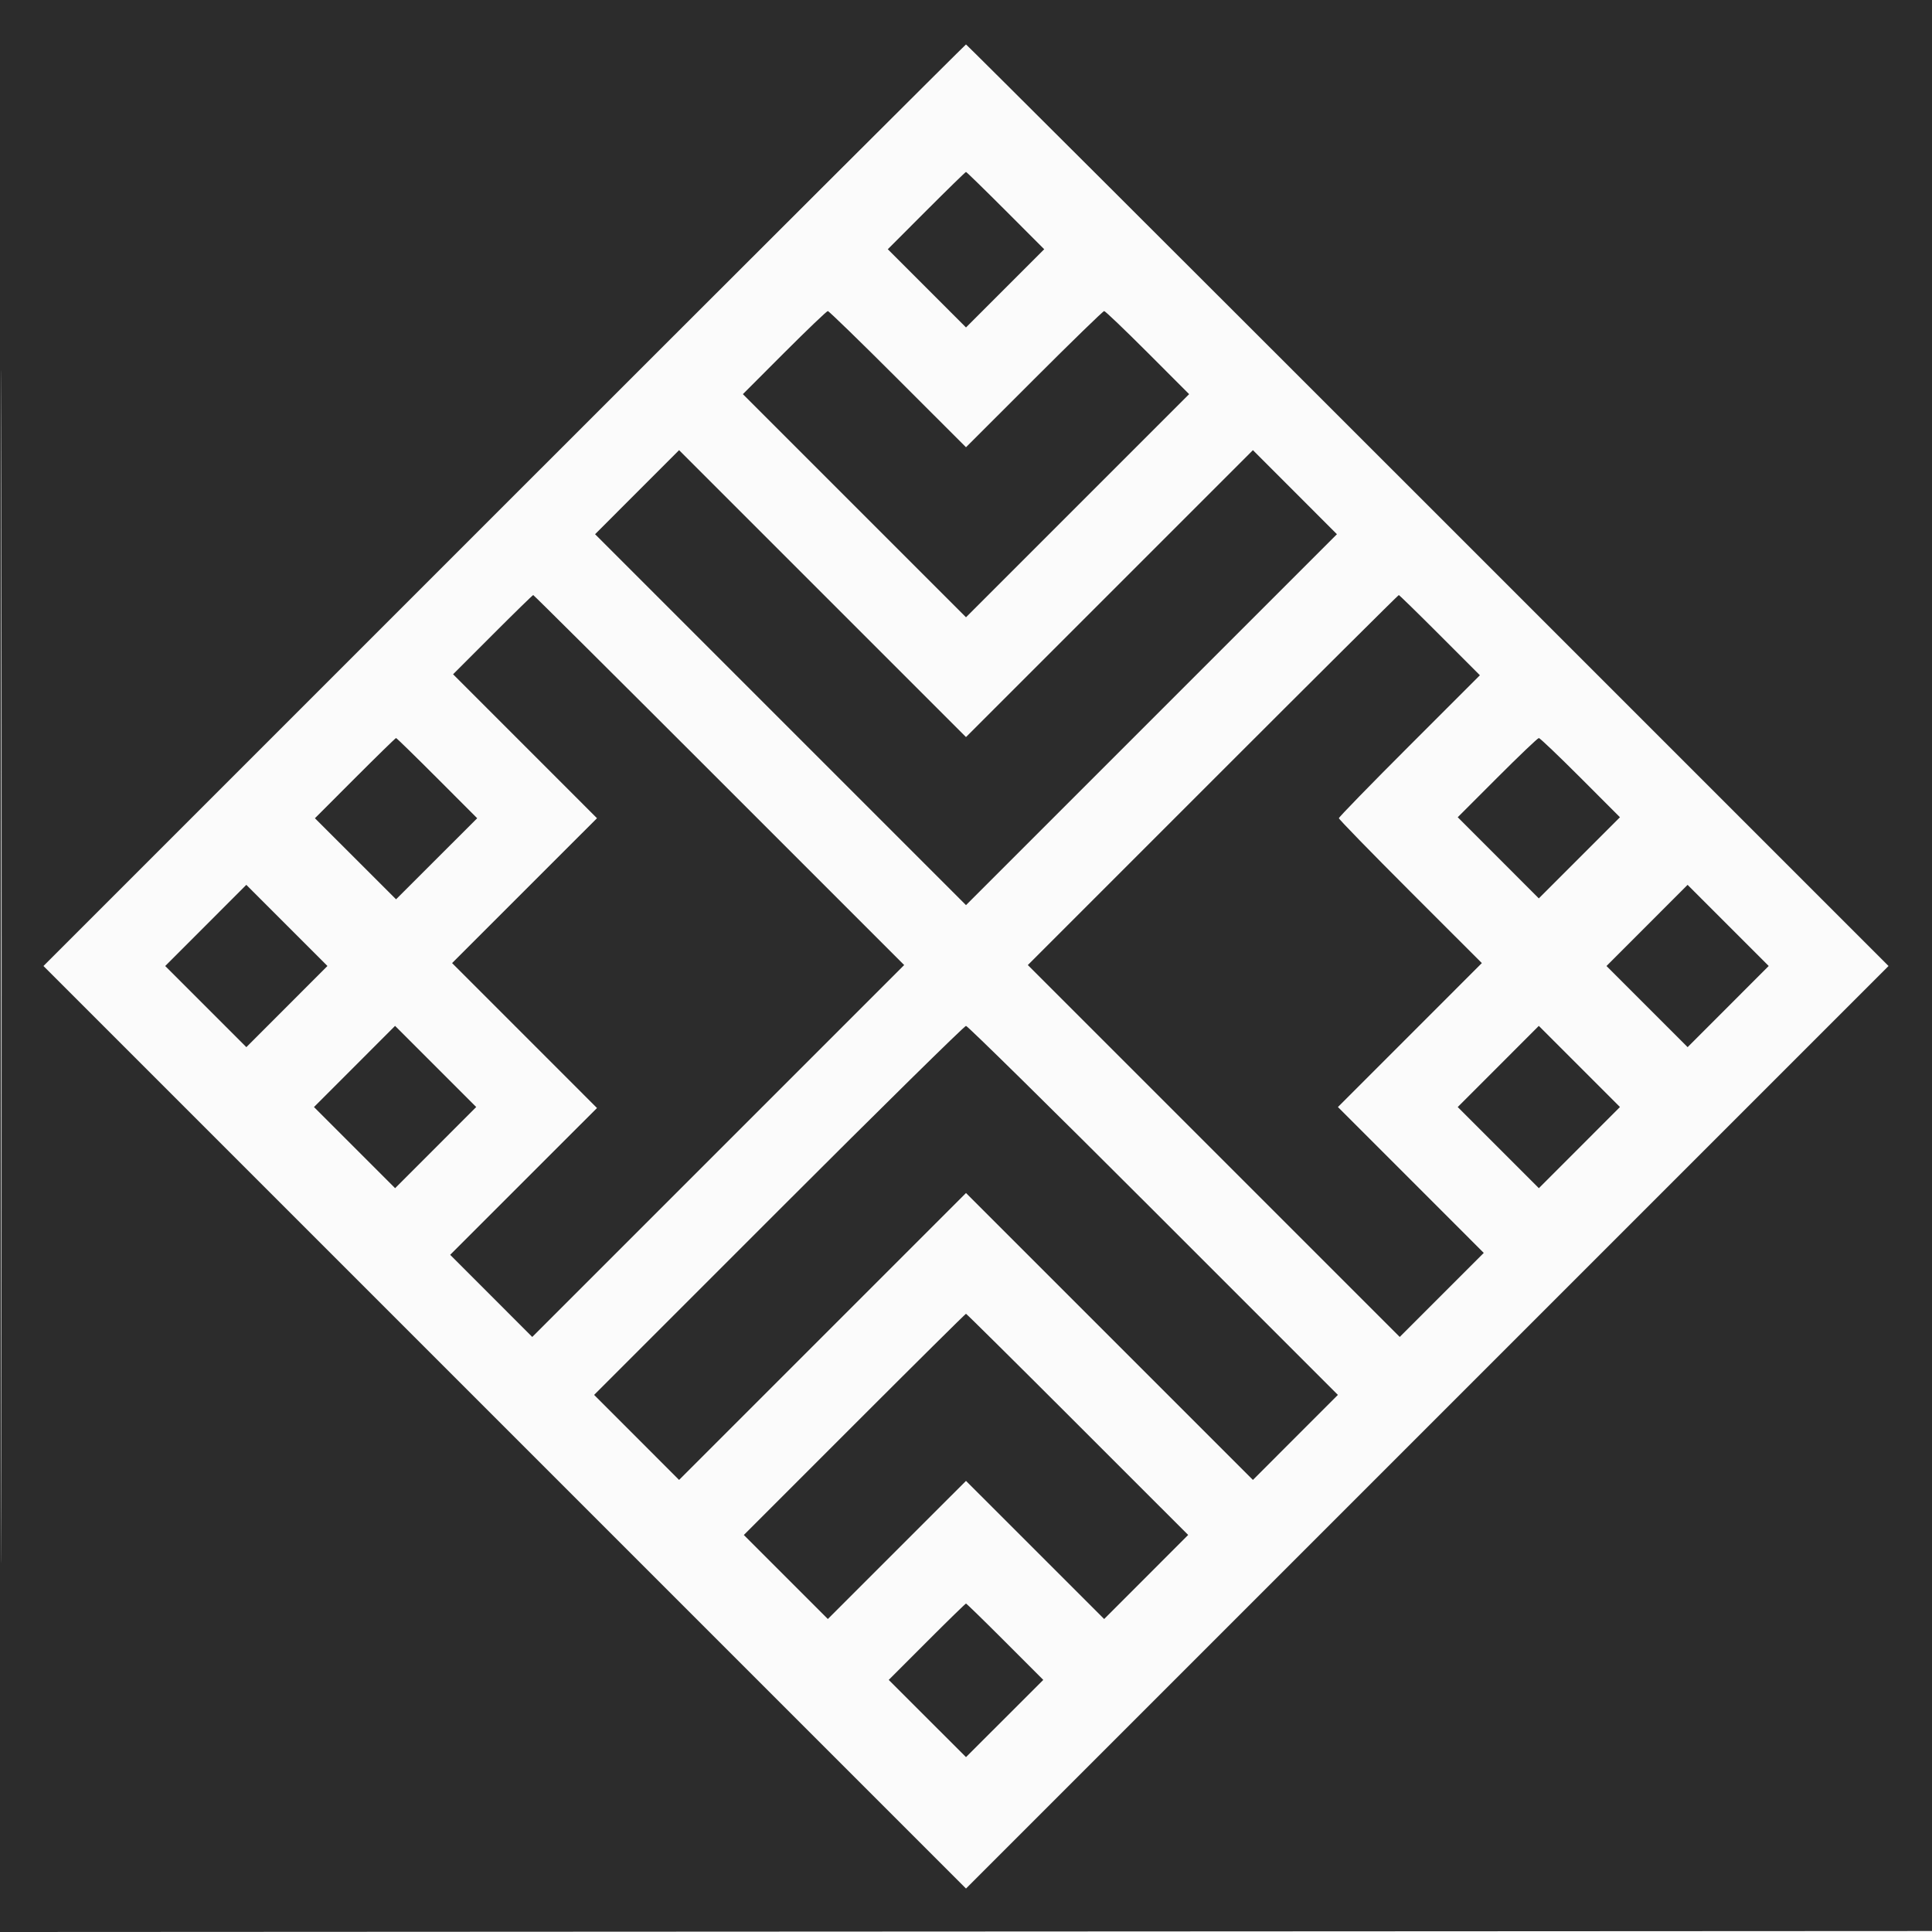
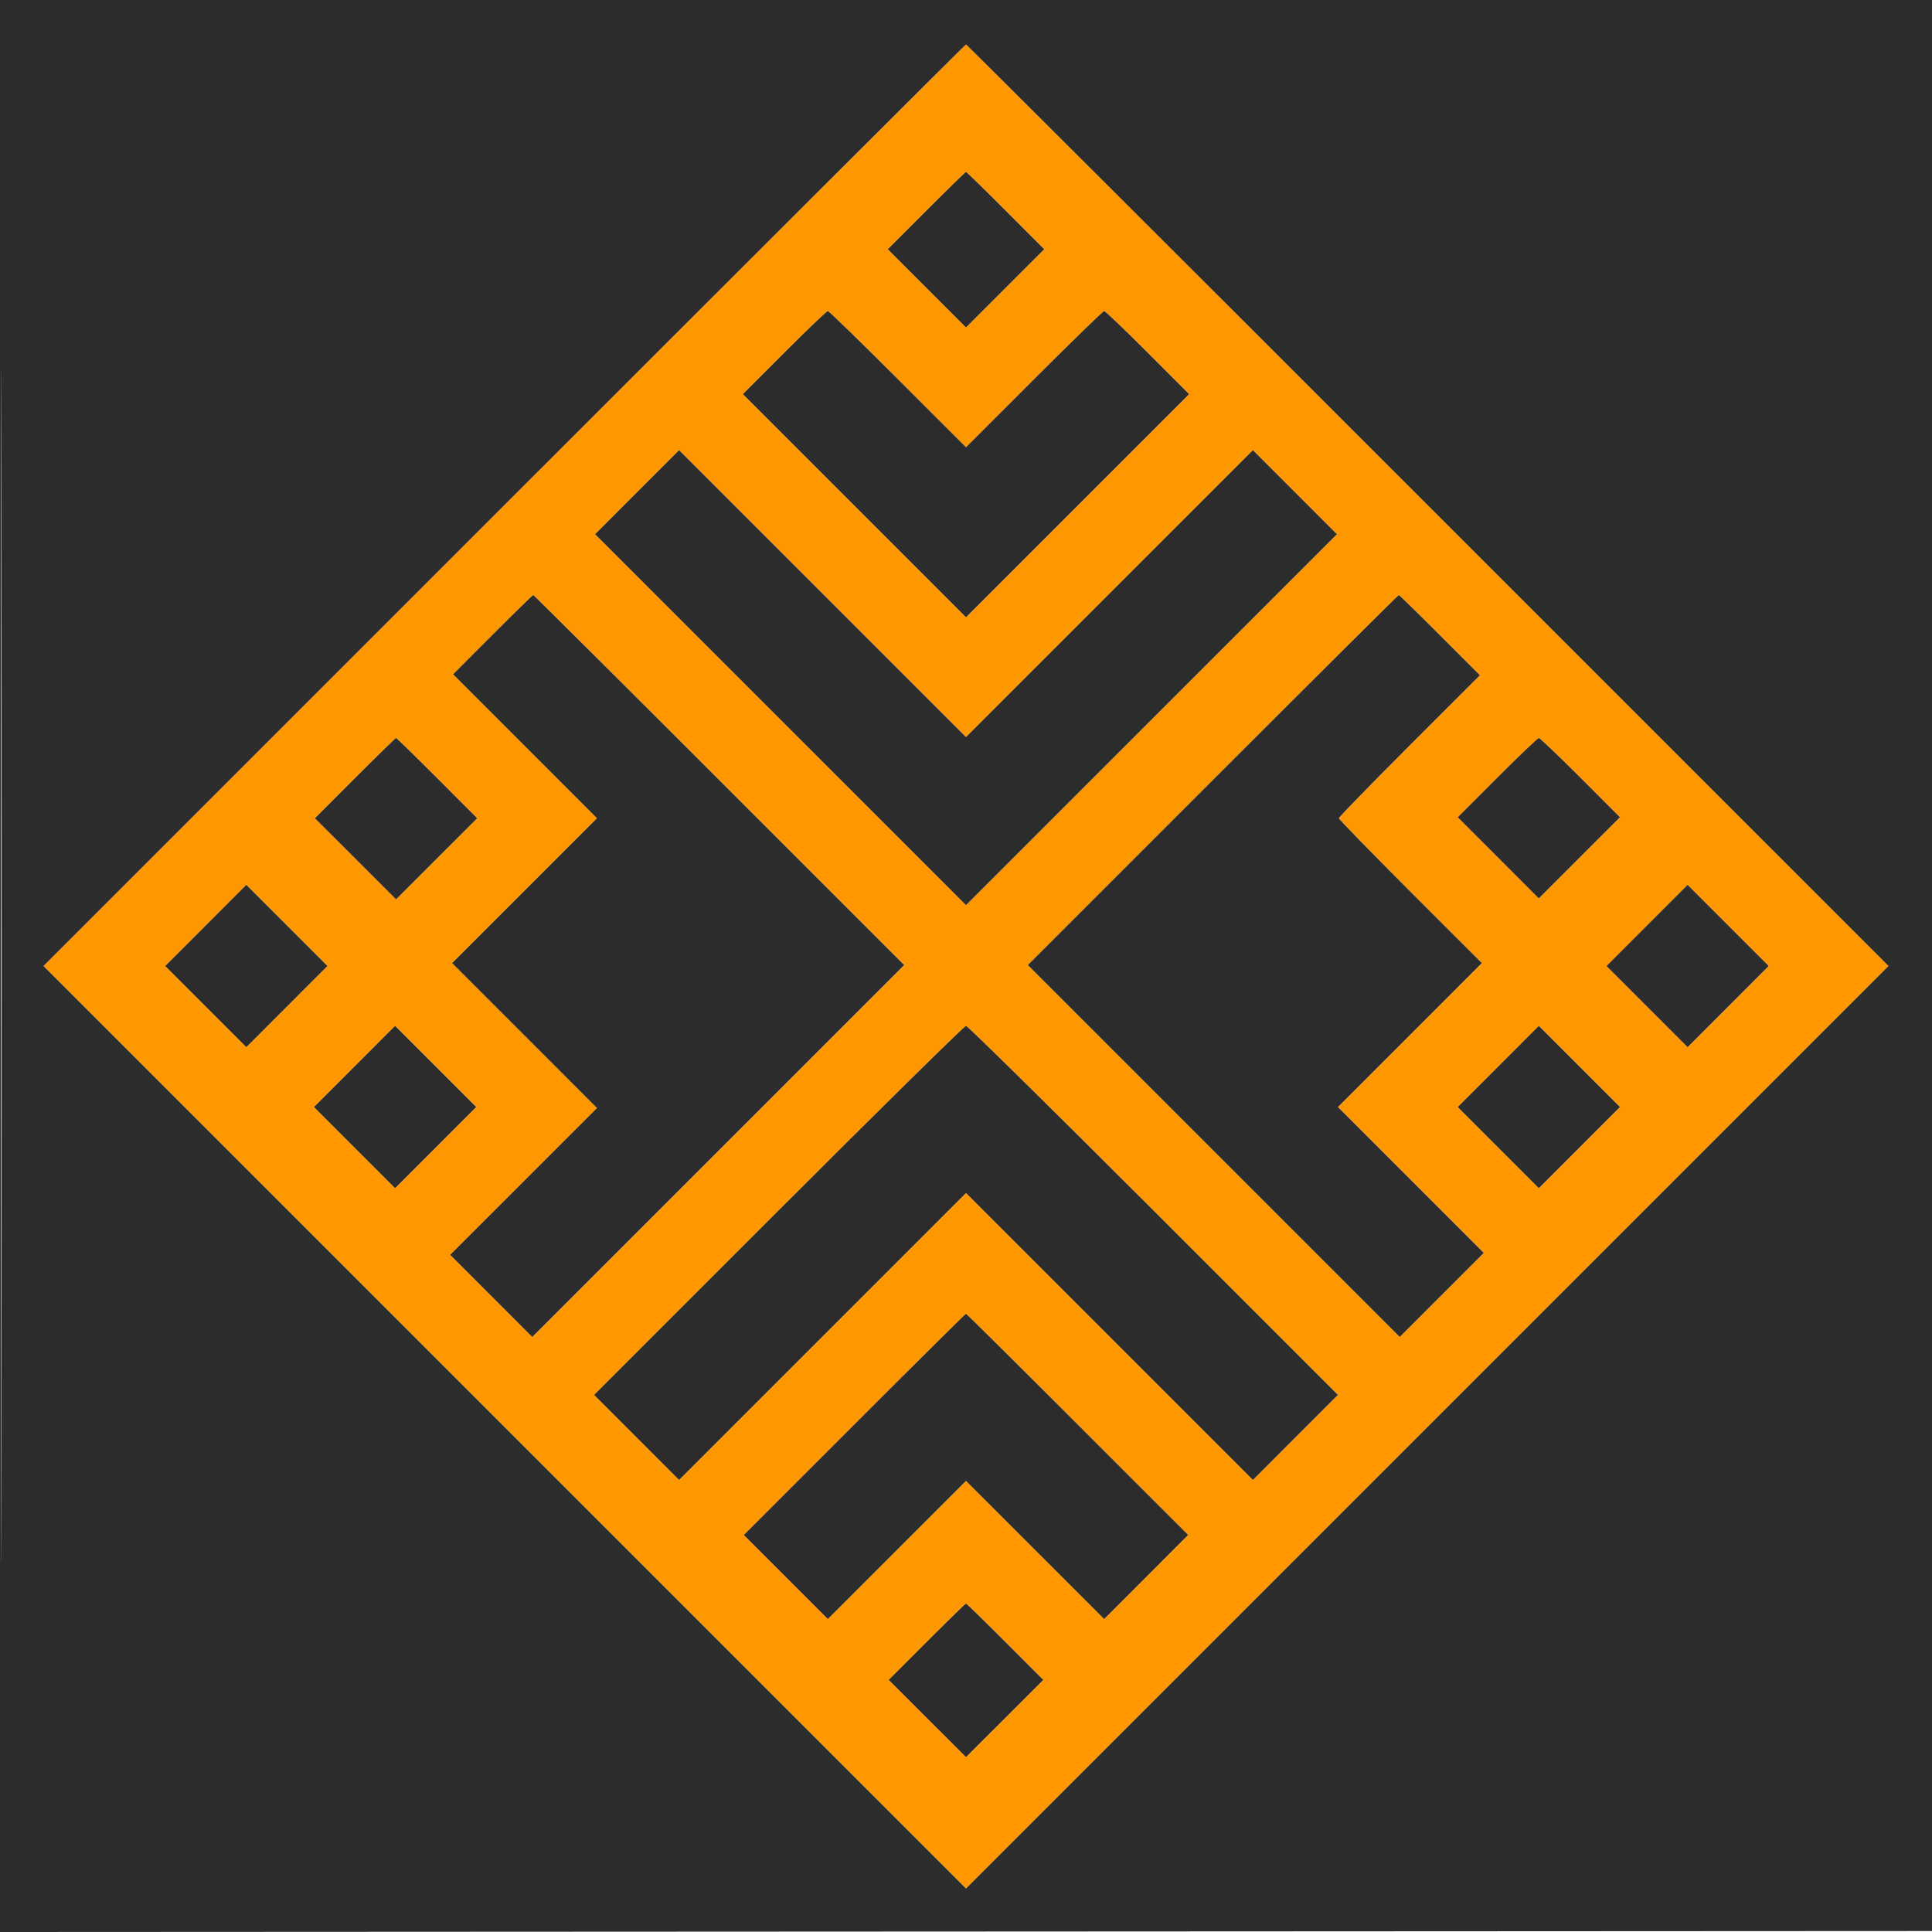
<svg xmlns="http://www.w3.org/2000/svg" width="1000" height="1000" viewBox="0 0 1000 1000" version="1.1">
-   <path d="M 261 261.500 L 22.501 500.001 261.251 738.750 L 500 977.499 738.749 738.750 L 977.499 500.001 739 261.500 C 607.826 130.325, 500.276 23, 500 23 C 499.724 23, 392.174 130.325, 261 261.500 M 479.497 109.003 L 459.512 129.006 479.756 149.250 L 500 169.494 520.244 149.250 L 540.488 129.006 520.503 109.003 C 509.512 98.001, 500.285 89, 500 89 C 499.715 89, 490.488 98.001, 479.497 109.003 M 405.996 182.504 L 384.510 204.008 442.255 261.753 L 500 319.498 557.745 261.753 L 615.490 204.008 594.004 182.504 C 582.186 170.677, 572.066 161, 571.514 161 C 570.962 161, 554.646 176.860, 535.255 196.245 L 500 231.489 464.745 196.245 C 445.354 176.860, 429.038 161, 428.486 161 C 427.934 161, 417.814 170.677, 405.996 182.504 M 329.748 254.752 L 308.006 276.510 404.003 372.503 L 500 468.496 595.997 372.503 L 691.994 276.510 670.252 254.752 L 648.511 232.994 574.256 307.244 L 500 381.495 425.744 307.244 L 351.489 232.994 329.748 254.752 M 254.998 328.502 L 234.514 349.004 271.757 386.257 L 309 423.510 271.500 461 L 234 498.490 271.500 536 L 309 573.510 271.002 611.498 L 233.004 649.487 254.246 670.747 L 275.489 692.007 371.745 595.755 L 468 499.504 372.252 403.752 C 319.591 351.088, 276.274 308, 275.993 308 C 275.712 308, 266.264 317.226, 254.998 328.502 M 627.748 403.752 L 532 499.504 628.252 595.752 L 724.505 692.001 746.251 670.254 L 767.998 648.508 730.254 610.754 L 692.510 573 729.755 535.745 L 767 498.490 730 461.500 C 709.650 441.156, 693 424.056, 693 423.500 C 693 422.944, 709.424 406.070, 729.498 386.002 L 765.996 349.514 745.257 328.757 C 733.851 317.341, 724.288 308, 724.007 308 C 723.726 308, 680.409 351.088, 627.748 403.752 M 183.741 402.759 L 163 423.518 184 444.500 L 205 465.482 226 444.500 L 247 423.518 226.259 402.759 C 214.851 391.341, 205.285 382, 205 382 C 204.715 382, 195.149 391.341, 183.741 402.759 M 775 402.500 L 754.518 423 775.503 444.003 L 796.488 465.006 817.488 444.006 L 838.488 423.006 818.003 402.503 C 806.736 391.226, 797.060 382, 796.500 382 C 795.940 382, 786.265 391.225, 775 402.500 M 106.500 479 L 85.512 500.006 106.512 521.006 L 127.512 542.006 148.500 521 L 169.488 499.994 148.488 478.994 L 127.488 457.994 106.500 479 M 852.500 479 L 831.512 500.006 852.512 521.006 L 873.512 542.006 894.500 521 L 915.488 499.994 894.488 478.994 L 873.488 457.994 852.500 479 M 183.500 552 L 162.512 573.006 183.512 594.006 L 204.512 615.006 225.500 594 L 246.488 572.994 225.488 551.994 L 204.488 530.994 183.500 552 M 403.003 626.497 L 307.510 721.993 329.500 744 L 351.489 766.006 425.744 691.756 L 500 617.505 574.256 691.756 L 648.511 766.006 670.500 744 L 692.490 721.993 596.997 626.497 C 544.476 573.974, 500.827 531, 500 531 C 499.173 531, 455.524 573.974, 403.003 626.497 M 775.500 552 L 754.512 573.006 775.512 594.006 L 796.512 615.006 817.500 594 L 838.488 572.994 817.488 551.994 L 796.488 530.994 775.500 552 M 442.247 737.253 L 385 794.506 406.746 816.252 L 428.492 837.998 464.246 802.254 L 500 766.510 535.757 802.257 L 571.514 838.003 593.254 816.246 L 614.995 794.488 557.744 737.244 C 526.256 705.760, 500.269 680, 499.994 680 C 499.718 680, 473.733 705.764, 442.247 737.253 M 479.741 849.759 L 460 869.519 480 889.500 L 500 909.481 520 889.500 L 540 869.519 520.259 849.759 C 509.402 838.892, 500.285 830, 500 830 C 499.715 830, 490.598 838.892, 479.741 849.759" stroke="none" fill="#fbfbfb" fill-rule="evenodd" />
+   <path d="M 261 261.500 L 22.501 500.001 261.251 738.750 L 500 977.499 738.749 738.750 L 977.499 500.001 739 261.500 C 607.826 130.325, 500.276 23, 500 23 C 499.724 23, 392.174 130.325, 261 261.500 M 479.497 109.003 L 459.512 129.006 479.756 149.250 L 500 169.494 520.244 149.250 L 540.488 129.006 520.503 109.003 C 509.512 98.001, 500.285 89, 500 89 C 499.715 89, 490.488 98.001, 479.497 109.003 M 405.996 182.504 L 384.510 204.008 442.255 261.753 L 500 319.498 557.745 261.753 L 615.490 204.008 594.004 182.504 C 582.186 170.677, 572.066 161, 571.514 161 C 570.962 161, 554.646 176.860, 535.255 196.245 L 500 231.489 464.745 196.245 C 445.354 176.860, 429.038 161, 428.486 161 C 427.934 161, 417.814 170.677, 405.996 182.504 M 329.748 254.752 L 308.006 276.510 404.003 372.503 L 500 468.496 595.997 372.503 L 691.994 276.510 670.252 254.752 L 648.511 232.994 574.256 307.244 L 500 381.495 425.744 307.244 L 351.489 232.994 329.748 254.752 M 254.998 328.502 L 234.514 349.004 271.757 386.257 L 309 423.510 271.500 461 L 234 498.490 271.500 536 L 309 573.510 271.002 611.498 L 233.004 649.487 254.246 670.747 L 275.489 692.007 371.745 595.755 L 468 499.504 372.252 403.752 C 319.591 351.088, 276.274 308, 275.993 308 C 275.712 308, 266.264 317.226, 254.998 328.502 M 627.748 403.752 L 532 499.504 628.252 595.752 L 724.505 692.001 746.251 670.254 L 767.998 648.508 730.254 610.754 L 692.510 573 729.755 535.745 L 767 498.490 730 461.500 C 709.650 441.156, 693 424.056, 693 423.500 C 693 422.944, 709.424 406.070, 729.498 386.002 L 765.996 349.514 745.257 328.757 C 733.851 317.341, 724.288 308, 724.007 308 C 723.726 308, 680.409 351.088, 627.748 403.752 M 183.741 402.759 L 163 423.518 184 444.500 L 205 465.482 226 444.500 L 247 423.518 226.259 402.759 C 214.851 391.341, 205.285 382, 205 382 C 204.715 382, 195.149 391.341, 183.741 402.759 M 775 402.500 L 754.518 423 775.503 444.003 L 796.488 465.006 817.488 444.006 L 838.488 423.006 818.003 402.503 C 806.736 391.226, 797.060 382, 796.500 382 C 795.940 382, 786.265 391.225, 775 402.500 M 106.500 479 L 85.512 500.006 106.512 521.006 L 127.512 542.006 148.500 521 L 169.488 499.994 148.488 478.994 L 127.488 457.994 106.500 479 M 852.500 479 L 831.512 500.006 852.512 521.006 L 873.512 542.006 894.500 521 L 915.488 499.994 894.488 478.994 L 873.488 457.994 852.500 479 M 183.500 552 L 162.512 573.006 183.512 594.006 L 204.512 615.006 225.500 594 L 246.488 572.994 225.488 551.994 L 204.488 530.994 183.500 552 M 403.003 626.497 L 307.510 721.993 329.500 744 L 351.489 766.006 425.744 691.756 L 500 617.505 574.256 691.756 L 648.511 766.006 670.500 744 L 692.490 721.993 596.997 626.497 C 544.476 573.974, 500.827 531, 500 531 C 499.173 531, 455.524 573.974, 403.003 626.497 M 775.500 552 L 754.512 573.006 775.512 594.006 L 796.512 615.006 817.500 594 L 838.488 572.994 817.488 551.994 L 796.488 530.994 775.500 552 M 442.247 737.253 L 385 794.506 406.746 816.252 L 428.492 837.998 464.246 802.254 L 500 766.510 535.757 802.257 L 571.514 838.003 593.254 816.246 L 614.995 794.488 557.744 737.244 C 526.256 705.760, 500.269 680, 499.994 680 C 499.718 680, 473.733 705.764, 442.247 737.253 M 479.741 849.759 L 460 869.519 480 889.500 L 500 909.481 520 889.500 L 540 869.519 520.259 849.759 C 509.402 838.892, 500.285 830, 500 830 C 499.715 830, 490.598 838.892, 479.741 849.759" stroke="none" fill="#FF9800" fill-rule="evenodd" />
  <path d="M 0 500.001 L 0 1000.002 500.250 999.751 L 1000.500 999.500 1000.751 499.750 L 1001.002 0 500.501 0 L 0 0 0 500.001 M 0.496 500.500 C 0.496 775.500, 0.610 887.851, 0.750 750.168 C 0.890 612.486, 0.890 387.486, 0.750 250.168 C 0.610 112.851, 0.496 225.500, 0.496 500.500 M 261 261.500 L 22.501 500.001 261.251 738.750 L 500 977.499 738.749 738.750 L 977.499 500.001 739 261.500 C 607.826 130.325, 500.276 23, 500 23 C 499.724 23, 392.174 130.325, 261 261.500 M 479.497 109.003 L 459.512 129.006 479.756 149.250 L 500 169.494 520.244 149.250 L 540.488 129.006 520.503 109.003 C 509.512 98.001, 500.285 89, 500 89 C 499.715 89, 490.488 98.001, 479.497 109.003 M 405.996 182.504 L 384.510 204.008 442.255 261.753 L 500 319.498 557.745 261.753 L 615.490 204.008 594.004 182.504 C 582.186 170.677, 572.066 161, 571.514 161 C 570.962 161, 554.646 176.860, 535.255 196.245 L 500 231.489 464.745 196.245 C 445.354 176.860, 429.038 161, 428.486 161 C 427.934 161, 417.814 170.677, 405.996 182.504 M 329.748 254.752 L 308.006 276.510 404.003 372.503 L 500 468.496 595.997 372.503 L 691.994 276.510 670.252 254.752 L 648.511 232.994 574.256 307.244 L 500 381.495 425.744 307.244 L 351.489 232.994 329.748 254.752 M 254.998 328.502 L 234.514 349.004 271.757 386.257 L 309 423.510 271.500 461 L 234 498.490 271.500 536 L 309 573.510 271.002 611.498 L 233.004 649.487 254.246 670.747 L 275.489 692.007 371.745 595.755 L 468 499.504 372.252 403.752 C 319.591 351.088, 276.274 308, 275.993 308 C 275.712 308, 266.264 317.226, 254.998 328.502 M 627.748 403.752 L 532 499.504 628.252 595.752 L 724.505 692.001 746.251 670.254 L 767.998 648.508 730.254 610.754 L 692.510 573 729.755 535.745 L 767 498.490 730 461.500 C 709.650 441.156, 693 424.056, 693 423.500 C 693 422.944, 709.424 406.070, 729.498 386.002 L 765.996 349.514 745.257 328.757 C 733.851 317.341, 724.288 308, 724.007 308 C 723.726 308, 680.409 351.088, 627.748 403.752 M 183.741 402.759 L 163 423.518 184 444.500 L 205 465.482 226 444.500 L 247 423.518 226.259 402.759 C 214.851 391.341, 205.285 382, 205 382 C 204.715 382, 195.149 391.341, 183.741 402.759 M 775 402.500 L 754.518 423 775.503 444.003 L 796.488 465.006 817.488 444.006 L 838.488 423.006 818.003 402.503 C 806.736 391.226, 797.060 382, 796.500 382 C 795.940 382, 786.265 391.225, 775 402.500 M 106.500 479 L 85.512 500.006 106.512 521.006 L 127.512 542.006 148.500 521 L 169.488 499.994 148.488 478.994 L 127.488 457.994 106.500 479 M 852.500 479 L 831.512 500.006 852.512 521.006 L 873.512 542.006 894.500 521 L 915.488 499.994 894.488 478.994 L 873.488 457.994 852.500 479 M 183.500 552 L 162.512 573.006 183.512 594.006 L 204.512 615.006 225.500 594 L 246.488 572.994 225.488 551.994 L 204.488 530.994 183.500 552 M 403.003 626.497 L 307.510 721.993 329.500 744 L 351.489 766.006 425.744 691.756 L 500 617.505 574.256 691.756 L 648.511 766.006 670.500 744 L 692.490 721.993 596.997 626.497 C 544.476 573.974, 500.827 531, 500 531 C 499.173 531, 455.524 573.974, 403.003 626.497 M 775.500 552 L 754.512 573.006 775.512 594.006 L 796.512 615.006 817.500 594 L 838.488 572.994 817.488 551.994 L 796.488 530.994 775.500 552 M 442.247 737.253 L 385 794.506 406.746 816.252 L 428.492 837.998 464.246 802.254 L 500 766.510 535.757 802.257 L 571.514 838.003 593.254 816.246 L 614.995 794.488 557.744 737.244 C 526.256 705.760, 500.269 680, 499.994 680 C 499.718 680, 473.733 705.764, 442.247 737.253 M 479.741 849.759 L 460 869.519 480 889.500 L 500 909.481 520 889.500 L 540 869.519 520.259 849.759 C 509.402 838.892, 500.285 830, 500 830 C 499.715 830, 490.598 838.892, 479.741 849.759" stroke="none" fill="#2c2c2c" fill-rule="evenodd" />
</svg>
